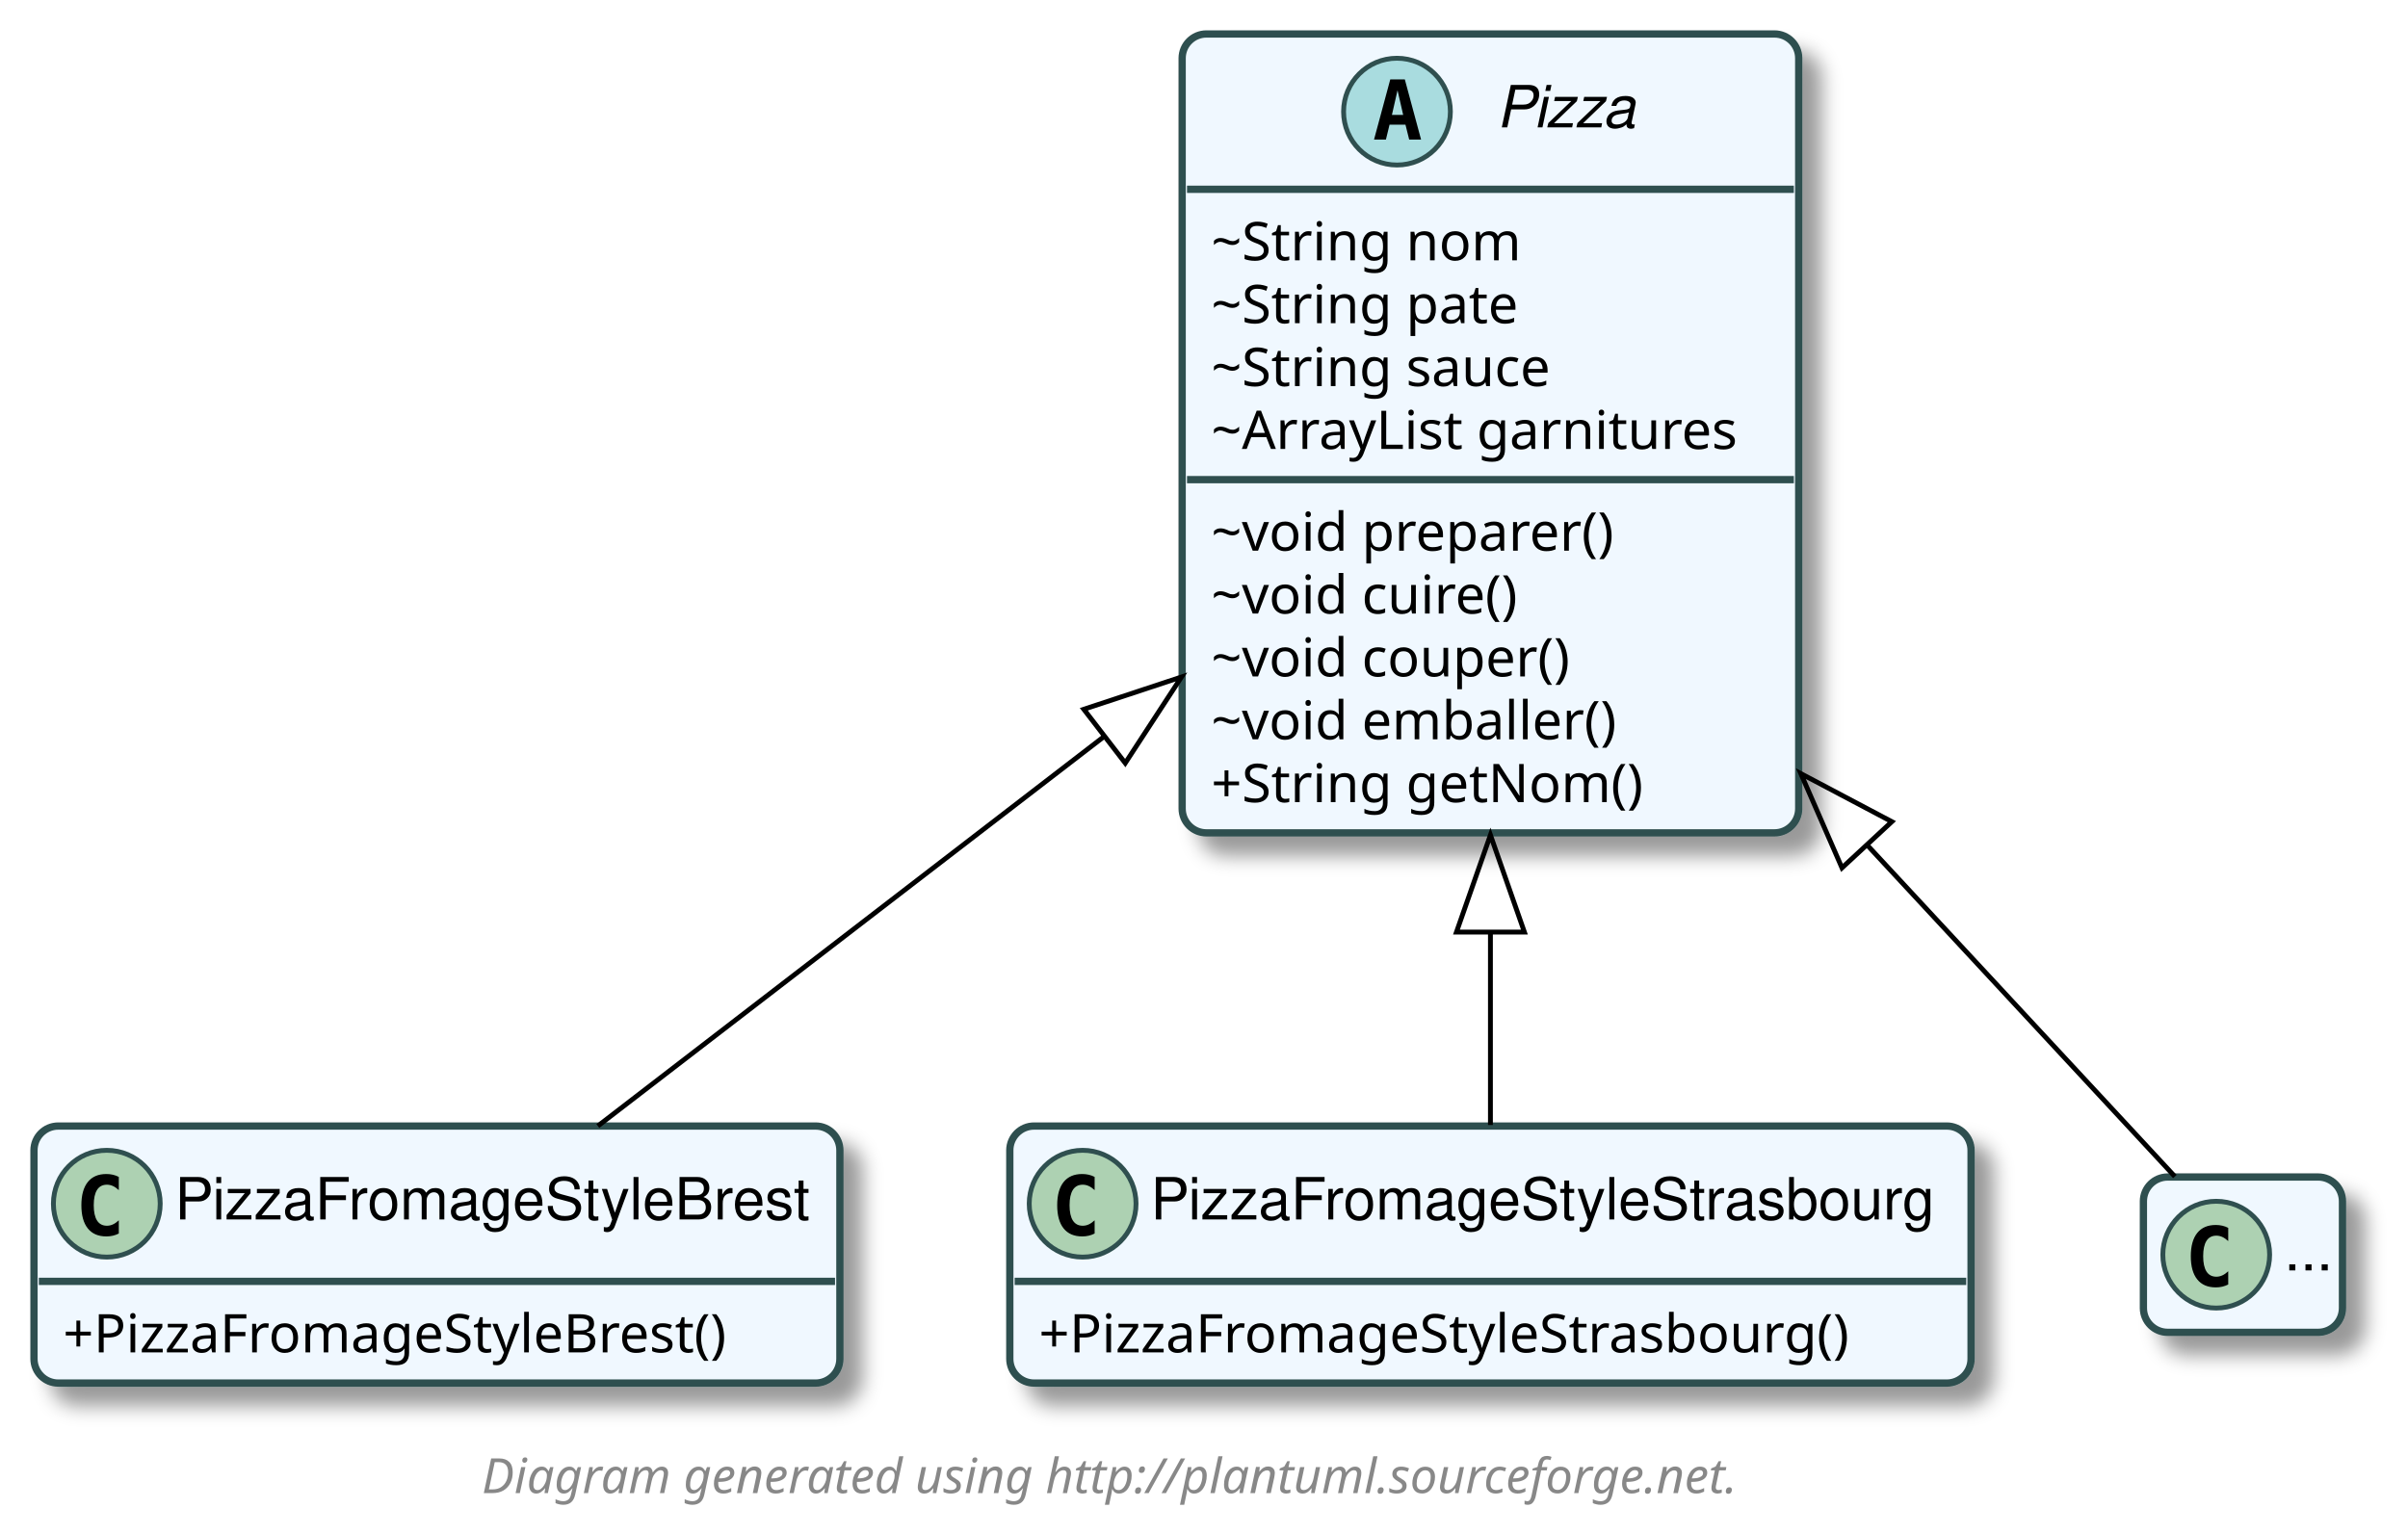
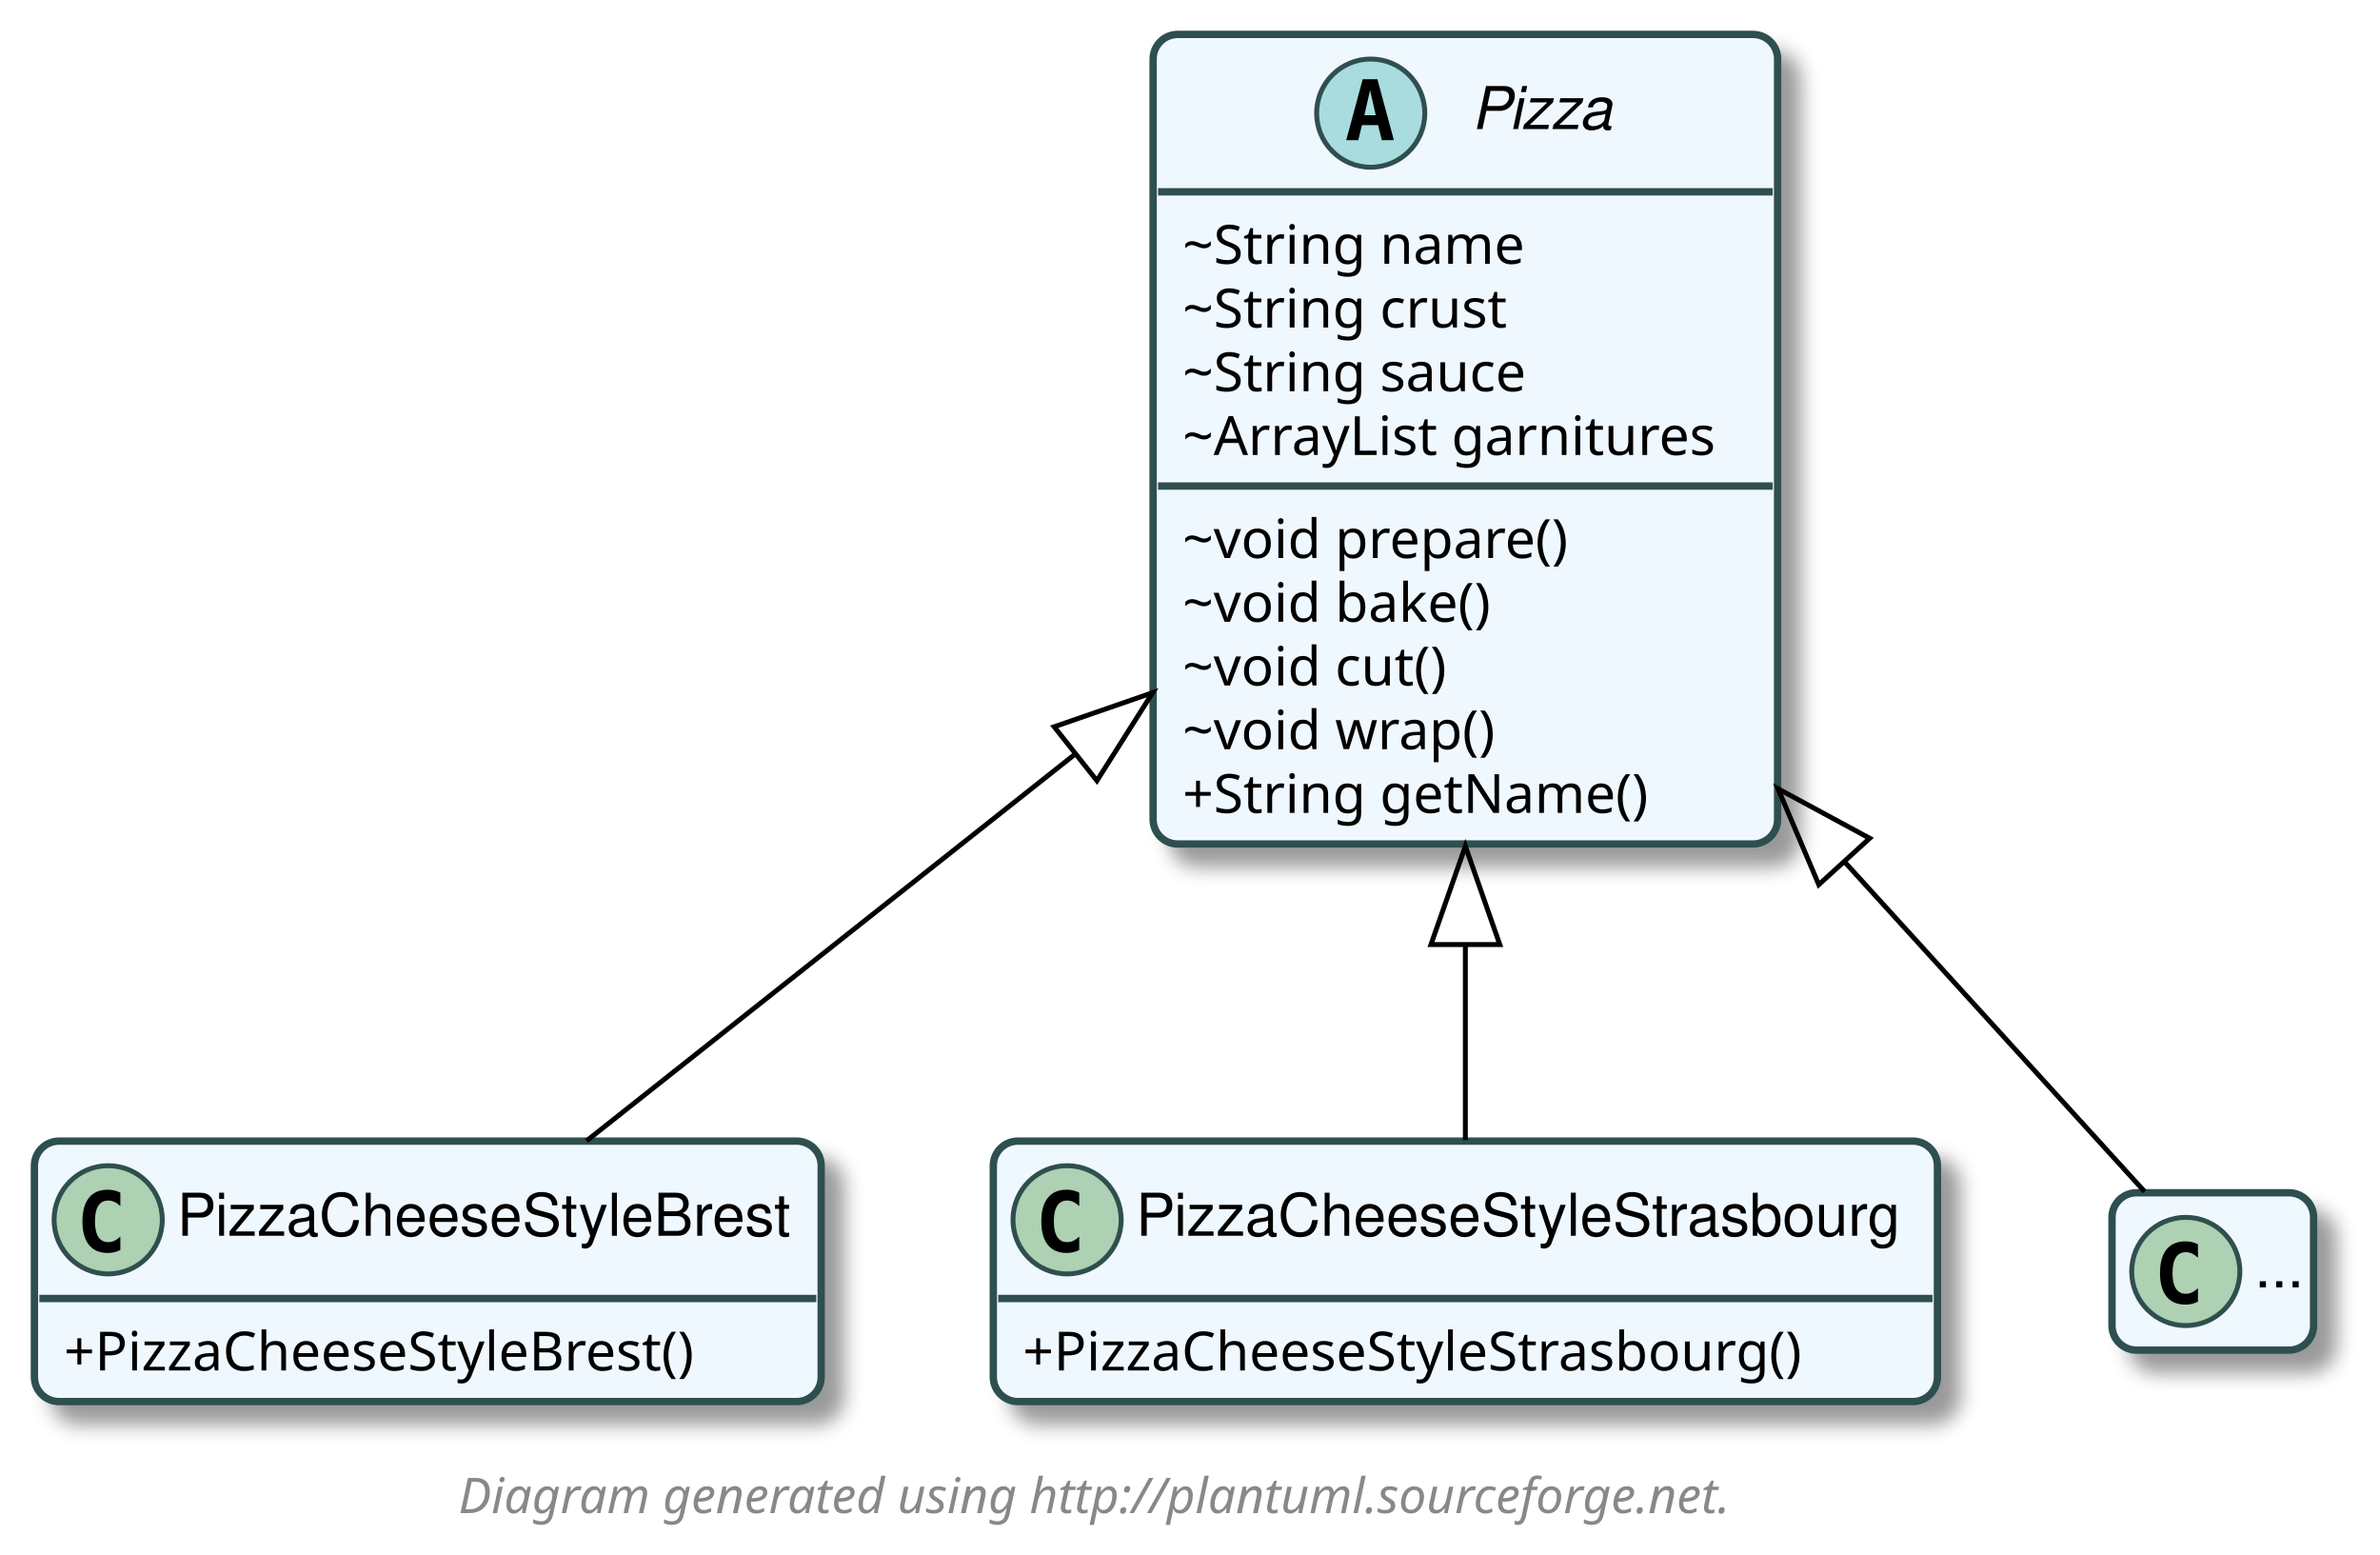
- <svg xmlns="http://www.w3.org/2000/svg" contentScriptType="application/ecmascript" contentStyleType="text/css" height="316px" preserveAspectRatio="none" style="width:496px;height:316px;" version="1.1" viewBox="0 0 496 316" width="496px" zoomAndPan="magnify">
+ <svg xmlns="http://www.w3.org/2000/svg" contentScriptType="application/ecmascript" contentStyleType="text/css" height="316px" preserveAspectRatio="none" style="width:484px;height:316px;" version="1.1" viewBox="0 0 484 316" width="484px" zoomAndPan="magnify">
  <defs>
-     <filter height="300%" id="fatt5t0vxbq9o" width="300%" x="-1" y="-1">
+     <filter height="300%" id="f1u9bgv69iu6ps" width="300%" x="-1" y="-1">
      <feGaussianBlur result="blurOut" stdDeviation="2.0" />
      <feColorMatrix in="blurOut" result="blurOut2" type="matrix" values="0 0 0 0 0 0 0 0 0 0 0 0 0 0 0 0 0 0 .4 0" />
      <feOffset dx="4.0" dy="4.0" in="blurOut2" result="blurOut3" />
      <feBlend in="SourceGraphic" in2="blurOut3" mode="normal" />
    </filter>
  </defs>
  <g>
-     <rect codeLine="9" fill="#F0F8FF" filter="url(#fatt5t0vxbq9o)" height="164.596" id="Pizza" rx="5" ry="5" style="stroke: #2F4F4F; stroke-width: 1.5;" width="127" x="243.5" y="7" />
-     <ellipse cx="287.75" cy="23" fill="#A9DCDF" rx="11" ry="11" style="stroke: #2F4F4F; stroke-width: 1.0;" />
-     <path d="M287.863,18.598 L286.709,23.67 L289.025,23.67 Z M286.369,16.357 L289.366,16.357 L292.711,28.75 L290.262,28.75 L289.498,25.687 L286.22,25.687 L285.473,28.75 L283.024,28.75 Z " />
-     <text fill="#000000" font-family="Helvetica" font-size="12" font-style="italic" lengthAdjust="spacingAndGlyphs" textLength="30" x="308.25" y="26.24">Pizza</text>
-     <line style="stroke: #2F4F4F; stroke-width: 1.5;" x1="244.5" x2="369.5" y1="39" y2="39" />
-     <text fill="#000000" font-family="sans-serif" font-size="11" lengthAdjust="spacingAndGlyphs" textLength="66" x="249.5" y="53.635">~String nom</text>
-     <text fill="#000000" font-family="sans-serif" font-size="11" lengthAdjust="spacingAndGlyphs" textLength="65" x="249.5" y="66.59">~String pate</text>
-     <text fill="#000000" font-family="sans-serif" font-size="11" lengthAdjust="spacingAndGlyphs" textLength="73" x="249.5" y="79.545">~String sauce</text>
-     <text fill="#000000" font-family="sans-serif" font-size="11" lengthAdjust="spacingAndGlyphs" textLength="115" x="249.5" y="92.5">~ArrayList garnitures</text>
-     <line style="stroke: #2F4F4F; stroke-width: 1.5;" x1="244.5" x2="369.5" y1="98.82" y2="98.82" />
-     <text fill="#000000" font-family="sans-serif" font-size="11" lengthAdjust="spacingAndGlyphs" textLength="88" x="249.5" y="113.455">~void preparer()</text>
-     <text fill="#000000" font-family="sans-serif" font-size="11" lengthAdjust="spacingAndGlyphs" textLength="68" x="249.5" y="126.41">~void cuire()</text>
-     <text fill="#000000" font-family="sans-serif" font-size="11" lengthAdjust="spacingAndGlyphs" textLength="79" x="249.5" y="139.365">~void couper()</text>
-     <text fill="#000000" font-family="sans-serif" font-size="11" lengthAdjust="spacingAndGlyphs" textLength="87" x="249.5" y="152.32">~void emballer()</text>
-     <text fill="#000000" font-family="sans-serif" font-size="11" lengthAdjust="spacingAndGlyphs" textLength="94" x="249.5" y="165.275">+String getNom()</text>
-     <rect codeLine="21" fill="#F0F8FF" filter="url(#fatt5t0vxbq9o)" height="52.955" id="PizzaFromageStyleBrest" rx="5" ry="5" style="stroke: #2F4F4F; stroke-width: 1.5;" width="166" x="7" y="232" />
+     <rect codeLine="9" fill="#F0F8FF" filter="url(#f1u9bgv69iu6ps)" height="164.596" id="Pizza" rx="5" ry="5" style="stroke: #2F4F4F; stroke-width: 1.5;" width="127" x="234.5" y="7" />
+     <ellipse cx="278.75" cy="23" fill="#A9DCDF" rx="11" ry="11" style="stroke: #2F4F4F; stroke-width: 1.0;" />
+     <path d="M278.613,18.348 L277.459,23.42 L279.775,23.42 Z M277.119,16.107 L280.116,16.107 L283.461,28.5 L281.012,28.5 L280.248,25.437 L276.97,25.437 L276.223,28.5 L273.774,28.5 Z " />
+     <text fill="#000000" font-family="Helvetica" font-size="12" font-style="italic" lengthAdjust="spacingAndGlyphs" textLength="30" x="299.25" y="26.24">Pizza</text>
+     <line style="stroke: #2F4F4F; stroke-width: 1.5;" x1="235.5" x2="360.5" y1="39" y2="39" />
+     <text fill="#000000" font-family="sans-serif" font-size="11" lengthAdjust="spacingAndGlyphs" textLength="71" x="240.5" y="53.635">~String name</text>
+     <text fill="#000000" font-family="sans-serif" font-size="11" lengthAdjust="spacingAndGlyphs" textLength="70" x="240.5" y="66.59">~String crust</text>
+     <text fill="#000000" font-family="sans-serif" font-size="11" lengthAdjust="spacingAndGlyphs" textLength="73" x="240.5" y="79.545">~String sauce</text>
+     <text fill="#000000" font-family="sans-serif" font-size="11" lengthAdjust="spacingAndGlyphs" textLength="115" x="240.5" y="92.5">~ArrayList garnitures</text>
+     <line style="stroke: #2F4F4F; stroke-width: 1.5;" x1="235.5" x2="360.5" y1="98.82" y2="98.82" />
+     <text fill="#000000" font-family="sans-serif" font-size="11" lengthAdjust="spacingAndGlyphs" textLength="83" x="240.5" y="113.455">~void prepare()</text>
+     <text fill="#000000" font-family="sans-serif" font-size="11" lengthAdjust="spacingAndGlyphs" textLength="66" x="240.5" y="126.41">~void bake()</text>
+     <text fill="#000000" font-family="sans-serif" font-size="11" lengthAdjust="spacingAndGlyphs" textLength="58" x="240.5" y="139.365">~void cut()</text>
+     <text fill="#000000" font-family="sans-serif" font-size="11" lengthAdjust="spacingAndGlyphs" textLength="67" x="240.5" y="152.32">~void wrap()</text>
+     <text fill="#000000" font-family="sans-serif" font-size="11" lengthAdjust="spacingAndGlyphs" textLength="99" x="240.5" y="165.275">+String getName()</text>
+     <rect codeLine="21" fill="#F0F8FF" filter="url(#f1u9bgv69iu6ps)" height="52.955" id="PizzaCheeseStyleBrest" rx="5" ry="5" style="stroke: #2F4F4F; stroke-width: 1.5;" width="160" x="7" y="232" />
    <ellipse cx="22" cy="248" fill="#ADD1B2" rx="11" ry="11" style="stroke: #2F4F4F; stroke-width: 1.0;" />
    <path d="M24.473,254.143 Q23.892,254.442 23.253,254.591 Q22.614,254.741 21.908,254.741 Q19.401,254.741 18.081,253.089 Q16.762,251.437 16.762,248.316 Q16.762,245.186 18.081,243.535 Q19.401,241.883 21.908,241.883 Q22.614,241.883 23.261,242.032 Q23.909,242.182 24.473,242.481 L24.473,245.203 Q23.842,244.622 23.249,244.352 Q22.655,244.083 22.024,244.083 Q20.68,244.083 19.995,245.149 Q19.31,246.216 19.31,248.316 Q19.31,250.408 19.995,251.474 Q20.68,252.541 22.024,252.541 Q22.655,252.541 23.249,252.271 Q23.842,252.001 24.473,251.42 Z " />
-     <text fill="#000000" font-family="Helvetica" font-size="12" lengthAdjust="spacingAndGlyphs" textLength="134" x="36" y="251.24">PizzaFromageStyleBrest</text>
-     <line style="stroke: #2F4F4F; stroke-width: 1.5;" x1="8" x2="172" y1="264" y2="264" />
-     <text fill="#000000" font-family="sans-serif" font-size="11" lengthAdjust="spacingAndGlyphs" textLength="143" x="13" y="278.635">+PizzaFromageStyleBrest()</text>
-     <rect codeLine="26" fill="#F0F8FF" filter="url(#fatt5t0vxbq9o)" height="52.955" id="PizzaFromageStyleStrasbourg" rx="5" ry="5" style="stroke: #2F4F4F; stroke-width: 1.5;" width="198" x="208" y="232" />
-     <ellipse cx="223" cy="248" fill="#ADD1B2" rx="11" ry="11" style="stroke: #2F4F4F; stroke-width: 1.0;" />
-     <path d="M225.473,254.143 Q224.892,254.442 224.253,254.591 Q223.614,254.741 222.908,254.741 Q220.401,254.741 219.082,253.089 Q217.762,251.437 217.762,248.316 Q217.762,245.186 219.082,243.535 Q220.401,241.883 222.908,241.883 Q223.614,241.883 224.261,242.032 Q224.909,242.182 225.473,242.481 L225.473,245.203 Q224.842,244.622 224.249,244.352 Q223.655,244.083 223.024,244.083 Q221.68,244.083 220.995,245.149 Q220.31,246.216 220.31,248.316 Q220.31,250.408 220.995,251.474 Q221.68,252.541 223.024,252.541 Q223.655,252.541 224.249,252.271 Q224.842,252.001 225.473,251.42 Z " />
-     <text fill="#000000" font-family="Helvetica" font-size="12" lengthAdjust="spacingAndGlyphs" textLength="166" x="237" y="251.24">PizzaFromageStyleStrasbourg</text>
-     <line style="stroke: #2F4F4F; stroke-width: 1.5;" x1="209" x2="405" y1="264" y2="264" />
-     <text fill="#000000" font-family="sans-serif" font-size="11" lengthAdjust="spacingAndGlyphs" textLength="176" x="214" y="278.635">+PizzaFromageStyleStrasbourg()</text>
-     <rect codeLine="31" fill="#F0F8FF" filter="url(#fatt5t0vxbq9o)" height="32" id="PizzaFromageStyleCorse" rx="5" ry="5" style="stroke: #2F4F4F; stroke-width: 1.5;" width="41" x="441.5" y="242.5" />
-     <ellipse cx="456.5" cy="258.5" fill="#ADD1B2" rx="11" ry="11" style="stroke: #2F4F4F; stroke-width: 1.0;" />
-     <path d="M458.973,264.643 Q458.392,264.942 457.753,265.091 Q457.114,265.241 456.408,265.241 Q453.901,265.241 452.582,263.589 Q451.262,261.937 451.262,258.816 Q451.262,255.686 452.582,254.035 Q453.901,252.383 456.408,252.383 Q457.114,252.383 457.761,252.532 Q458.409,252.682 458.973,252.981 L458.973,255.703 Q458.342,255.122 457.749,254.852 Q457.155,254.583 456.524,254.583 Q455.18,254.583 454.495,255.649 Q453.81,256.716 453.81,258.816 Q453.81,260.908 454.495,261.974 Q455.18,263.041 456.524,263.041 Q457.155,263.041 457.749,262.771 Q458.342,262.502 458.973,261.92 Z " />
-     <text fill="#000000" font-family="Helvetica" font-size="12" lengthAdjust="spacingAndGlyphs" textLength="9" x="470.5" y="261.74">...</text>
-     <path codeLine="24" d="M227.22,151.9 C191.26,179.57 150.77,210.74 123.14,231.99 " fill="none" id="Pizza-backto-PizzaFromageStyleBrest" style="stroke: #000000; stroke-width: 1.0;" />
-     <polygon fill="none" points="223.24,146.13,243.36,139.48,231.78,157.22,223.24,146.13" style="stroke: #000000; stroke-width: 1.0;" />
-     <path codeLine="29" d="M307,192.25 C307,206.85 307,220.66 307,231.79 " fill="none" id="Pizza-backto-PizzaFromageStyleStrasbourg" style="stroke: #000000; stroke-width: 1.0;" />
-     <polygon fill="none" points="300,192.04,307,172.04,314,192.04,300,192.04" style="stroke: #000000; stroke-width: 1.0;" />
-     <path codeLine="33" d="M384.77,174.29 C409.06,200.46 433.31,226.59 447.98,242.4 " fill="none" id="Pizza-backto-PizzaFromageStyleCorse" style="stroke: #000000; stroke-width: 1.0;" />
-     <polygon fill="none" points="379.41,178.81,370.94,159.39,389.68,169.29,379.41,178.81" style="stroke: #000000; stroke-width: 1.0;" />
-     <text fill="#888888" font-family="sans-serif" font-size="10" font-style="italic" lengthAdjust="spacingAndGlyphs" textLength="285" x="99.25" y="307.623">Diagram generated using http://plantuml.sourceforge.net.</text>
+     <text fill="#000000" font-family="Helvetica" font-size="12" lengthAdjust="spacingAndGlyphs" textLength="128" x="36" y="251.24">PizzaCheeseStyleBrest</text>
+     <line style="stroke: #2F4F4F; stroke-width: 1.5;" x1="8" x2="166" y1="264" y2="264" />
+     <text fill="#000000" font-family="sans-serif" font-size="11" lengthAdjust="spacingAndGlyphs" textLength="135" x="13" y="278.635">+PizzaCheeseStyleBrest()</text>
+     <rect codeLine="26" fill="#F0F8FF" filter="url(#f1u9bgv69iu6ps)" height="52.955" id="PizzaCheeseStyleStrasbourg" rx="5" ry="5" style="stroke: #2F4F4F; stroke-width: 1.5;" width="192" x="202" y="232" />
+     <ellipse cx="217" cy="248" fill="#ADD1B2" rx="11" ry="11" style="stroke: #2F4F4F; stroke-width: 1.0;" />
+     <path d="M219.473,254.143 Q218.892,254.442 218.253,254.591 Q217.614,254.741 216.908,254.741 Q214.401,254.741 213.082,253.089 Q211.762,251.437 211.762,248.316 Q211.762,245.186 213.082,243.535 Q214.401,241.883 216.908,241.883 Q217.614,241.883 218.261,242.032 Q218.909,242.182 219.473,242.481 L219.473,245.203 Q218.842,244.622 218.249,244.352 Q217.655,244.083 217.024,244.083 Q215.68,244.083 214.995,245.149 Q214.31,246.216 214.31,248.316 Q214.31,250.408 214.995,251.474 Q215.68,252.541 217.024,252.541 Q217.655,252.541 218.249,252.271 Q218.842,252.001 219.473,251.42 Z " />
+     <text fill="#000000" font-family="Helvetica" font-size="12" lengthAdjust="spacingAndGlyphs" textLength="160" x="231" y="251.24">PizzaCheeseStyleStrasbourg</text>
+     <line style="stroke: #2F4F4F; stroke-width: 1.5;" x1="203" x2="393" y1="264" y2="264" />
+     <text fill="#000000" font-family="sans-serif" font-size="11" lengthAdjust="spacingAndGlyphs" textLength="168" x="208" y="278.635">+PizzaCheeseStyleStrasbourg()</text>
+     <rect codeLine="31" fill="#F0F8FF" filter="url(#f1u9bgv69iu6ps)" height="32" id="PizzaCheeseStyleCorse" rx="5" ry="5" style="stroke: #2F4F4F; stroke-width: 1.5;" width="41" x="429.5" y="242.5" />
+     <ellipse cx="444.5" cy="258.5" fill="#ADD1B2" rx="11" ry="11" style="stroke: #2F4F4F; stroke-width: 1.0;" />
+     <path d="M446.973,264.643 Q446.392,264.942 445.753,265.091 Q445.114,265.241 444.408,265.241 Q441.901,265.241 440.582,263.589 Q439.262,261.937 439.262,258.816 Q439.262,255.686 440.582,254.035 Q441.901,252.383 444.408,252.383 Q445.114,252.383 445.761,252.532 Q446.409,252.682 446.973,252.981 L446.973,255.703 Q446.342,255.122 445.749,254.852 Q445.155,254.583 444.524,254.583 Q443.18,254.583 442.495,255.649 Q441.81,256.716 441.81,258.816 Q441.81,260.908 442.495,261.974 Q443.18,263.041 444.524,263.041 Q445.155,263.041 445.749,262.771 Q446.342,262.502 446.973,261.92 Z " />
+     <text fill="#000000" font-family="Helvetica" font-size="12" lengthAdjust="spacingAndGlyphs" textLength="9" x="458.5" y="261.74">...</text>
+     <path codeLine="24" d="M218.41,153.5 C183.98,180.75 145.62,211.1 119.28,231.95 " fill="none" id="Pizza-backto-PizzaCheeseStyleBrest" style="stroke: #000000; stroke-width: 1.0;" />
+     <polygon fill="none" points="214.38,147.76,234.41,140.83,223.07,158.73,214.38,147.76" style="stroke: #000000; stroke-width: 1.0;" />
+     <path codeLine="29" d="M298,192.25 C298,206.85 298,220.66 298,231.79 " fill="none" id="Pizza-backto-PizzaCheeseStyleStrasbourg" style="stroke: #000000; stroke-width: 1.0;" />
+     <polygon fill="none" points="291,192.04,298,172.04,305,192.04,291,192.04" style="stroke: #000000; stroke-width: 1.0;" />
+     <path codeLine="33" d="M375.31,175.44 C398.71,201.15 421.94,226.67 436.13,242.26 " fill="none" id="Pizza-backto-PizzaCheeseStyleCorse" style="stroke: #000000; stroke-width: 1.0;" />
+     <polygon fill="none" points="369.87,179.86,361.58,160.36,380.22,170.43,369.87,179.86" style="stroke: #000000; stroke-width: 1.0;" />
+     <text fill="#888888" font-family="sans-serif" font-size="10" font-style="italic" lengthAdjust="spacingAndGlyphs" textLength="285" x="93.25" y="307.623">Diagram generated using http://plantuml.sourceforge.net.</text>
  </g>
</svg>
